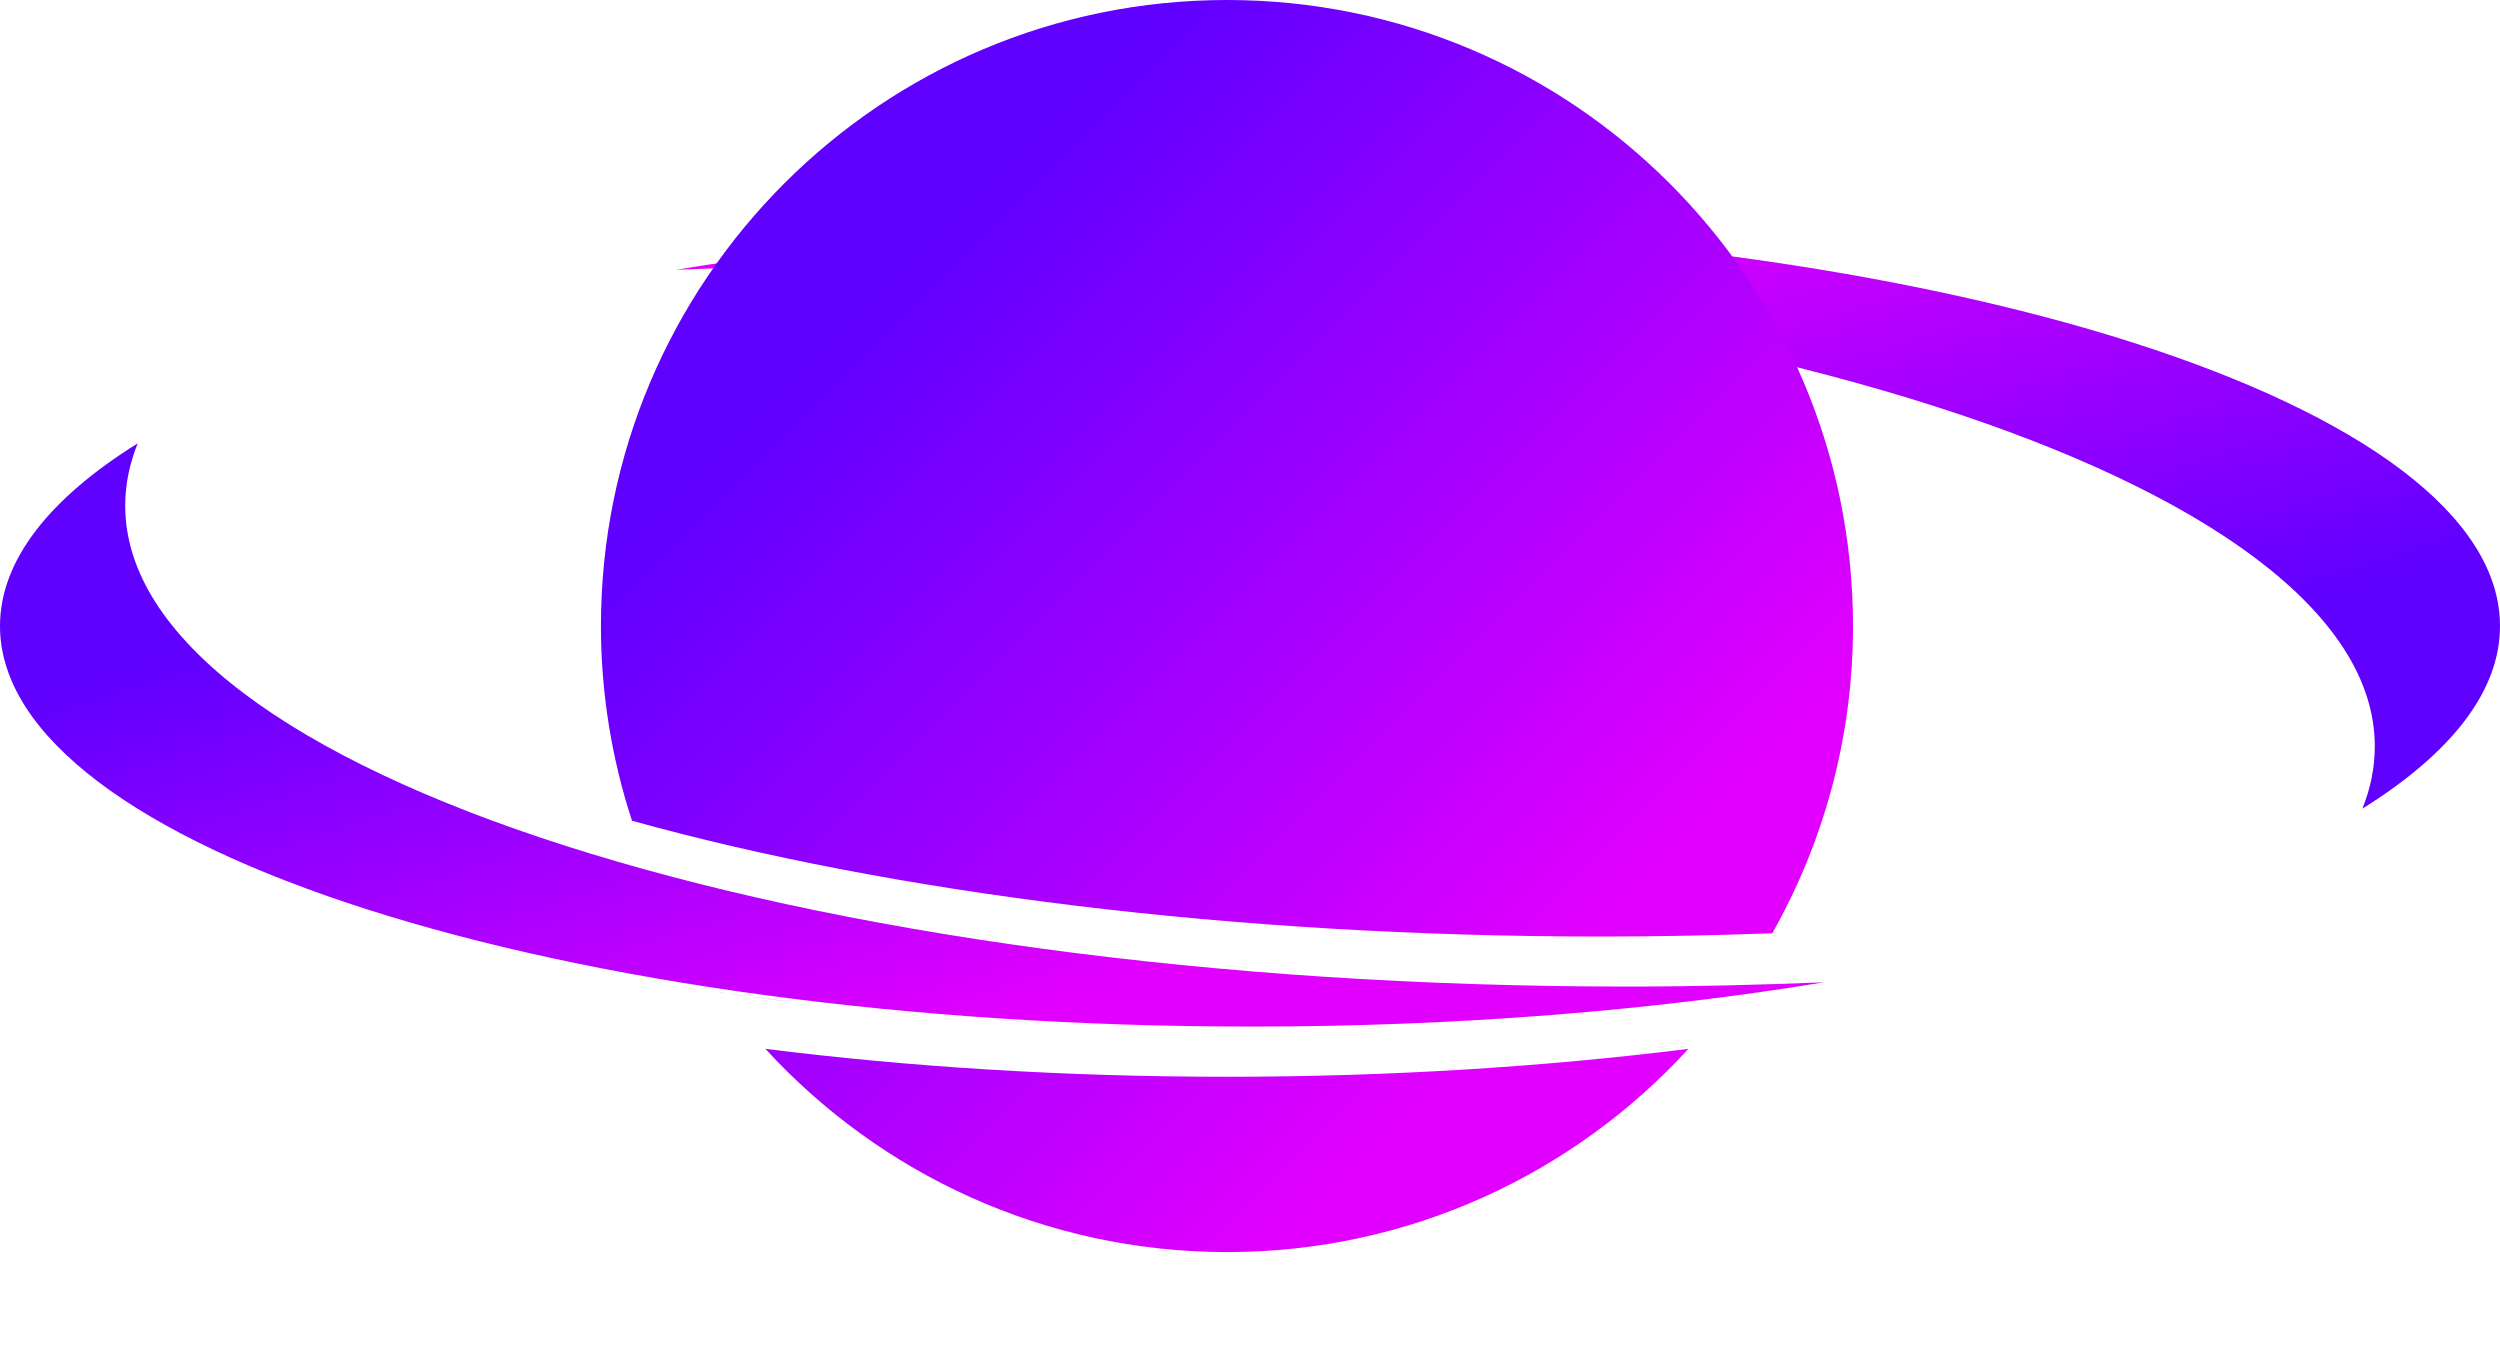
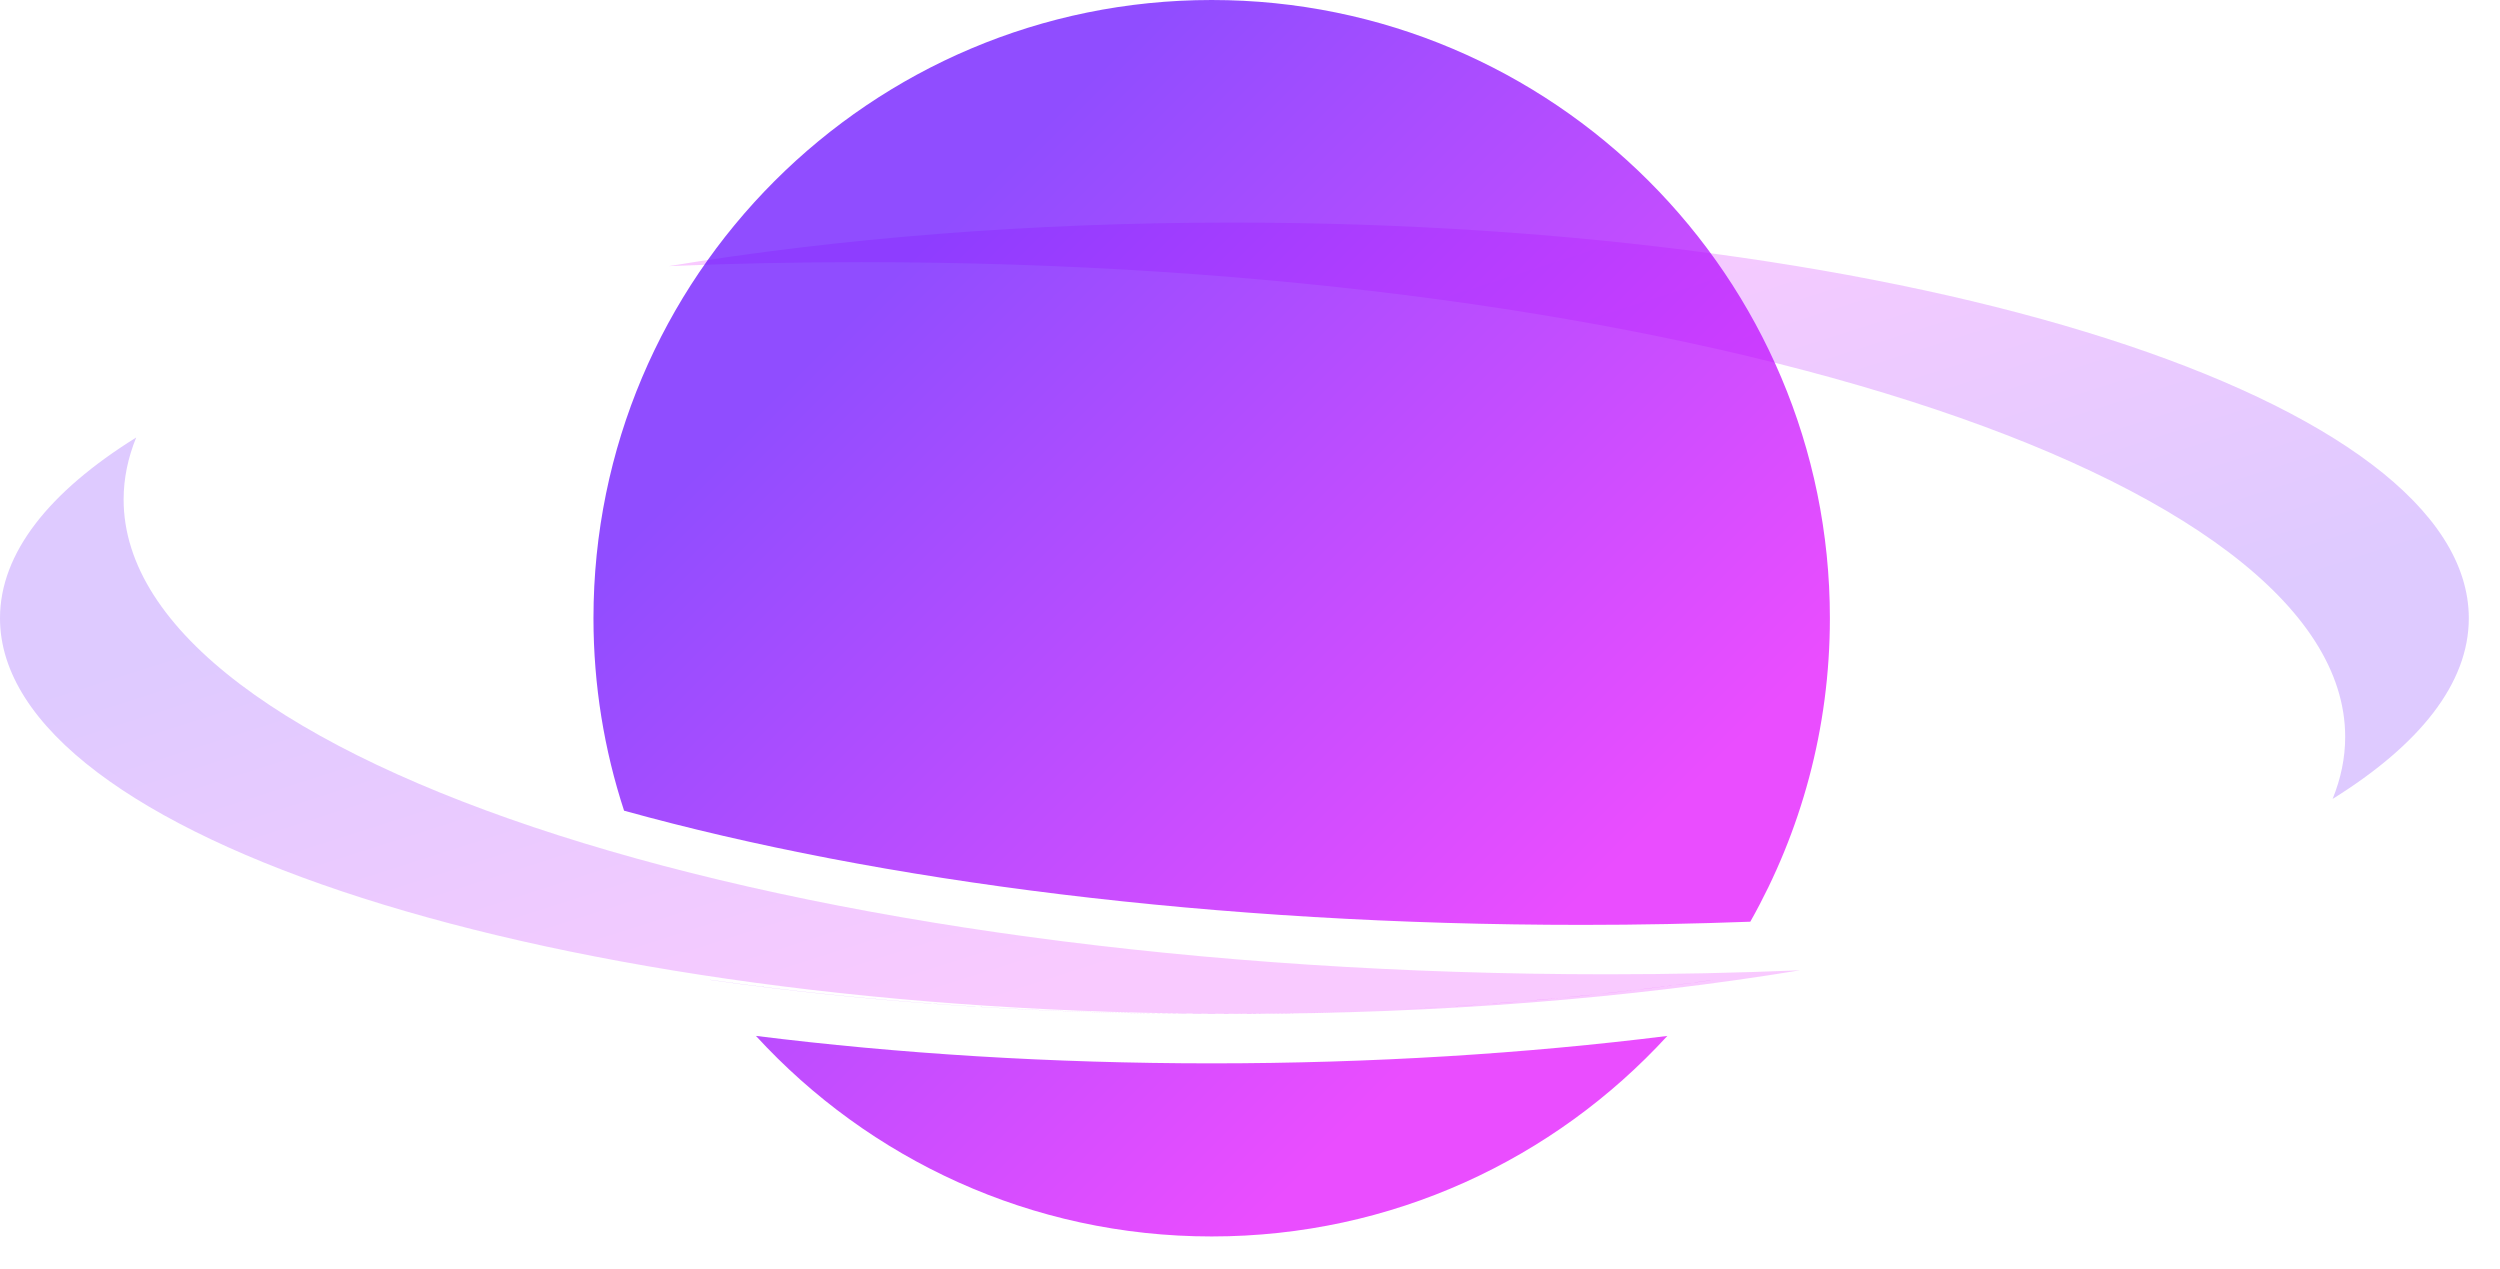
- <svg xmlns="http://www.w3.org/2000/svg" width="2.4rem" height="1.3rem" viewBox="0 0 24 13" fill="none">
-   <path d="M22.679 7.763C22.758 7.567 22.798 7.367 22.798 7.164C22.798 4.615 16.34 2.548 8.374 2.548C7.735 2.548 7.106 2.564 6.489 2.59C8.135 2.319 10.002 2.163 11.98 2.163C18.619 2.163 24 3.886 24 6.01C24 6.642 23.523 7.237 22.679 7.763Z" fill="url(#paint0_linear_948_277)" />
-   <path d="M1.322 4.256C1.243 4.452 1.202 4.652 1.202 4.855C1.202 7.405 7.66 9.471 15.626 9.471C16.265 9.471 16.894 9.455 17.511 9.43C15.865 9.701 13.998 9.855 12.02 9.855C5.382 9.855 0.001 8.134 0 6.01C0 5.378 0.478 4.782 1.322 4.256Z" fill="url(#paint1_linear_948_277)" />
-   <path d="M16.209 10.069C15.11 11.268 13.533 12.02 11.779 12.02C10.025 12.019 8.447 11.268 7.348 10.069C8.726 10.242 10.22 10.337 11.779 10.337C13.339 10.337 14.833 10.241 16.209 10.069ZM9.357 9.778C9.944 9.817 10.546 9.842 11.161 9.852L10.55 9.837C10.348 9.83 10.148 9.822 9.949 9.812L9.357 9.778ZM14.649 9.746C13.729 9.818 12.768 9.856 11.779 9.856C12.521 9.856 13.247 9.834 13.952 9.793L14.649 9.746ZM16.65 9.526C16.435 9.557 16.217 9.587 15.996 9.613L15.331 9.686C15.783 9.641 16.223 9.587 16.651 9.526H16.65ZM7.1 9.554L7.646 9.623C7.395 9.594 7.148 9.561 6.906 9.526V9.525C6.97 9.535 7.035 9.545 7.1 9.554ZM11.779 0C15.098 0 17.788 2.691 17.789 6.01C17.789 7.082 17.506 8.088 17.014 8.959C16.48 8.979 15.936 8.991 15.385 8.991C11.803 8.991 8.546 8.567 6.067 7.879C5.875 7.291 5.769 6.662 5.769 6.01C5.769 2.691 8.46 0 11.779 0Z" fill="url(#paint2_linear_948_277)" />
+ <svg xmlns="http://www.w3.org/2000/svg" width="67" height="34" viewBox="0 0 67 34" fill="none">
+   <g opacity="0.3">
+     <path d="M62.514 21.411C62.735 20.867 62.851 20.312 62.851 19.749C62.85 12.722 45.047 7.026 23.087 7.026C21.337 7.026 19.613 7.062 17.923 7.132C22.452 6.388 27.586 5.965 33.027 5.965C51.328 5.965 66.164 10.712 66.164 16.569C66.164 18.314 64.847 19.96 62.514 21.411Z" fill="url(#paint0_linear_948_6518)" fill-opacity="0.7" />
+     <path d="M3.65 11.725C3.429 12.269 3.313 12.824 3.313 13.387C3.314 20.414 21.117 26.111 43.077 26.111C44.827 26.111 46.551 26.074 48.241 26.004C43.712 26.748 38.578 27.171 33.137 27.171C14.836 27.171 8.05346e-07 22.424 0 16.568C0 14.823 1.317 13.177 3.65 11.725Z" fill="url(#paint1_linear_948_6518)" fill-opacity="0.7" />
+   </g>
+   <path d="M20.259 27.762C24.056 28.236 28.176 28.498 32.473 28.498C36.775 28.498 40.893 28.237 44.685 27.763C41.656 31.065 37.307 33.137 32.473 33.137C27.638 33.137 23.288 31.065 20.259 27.762ZM19.034 26.26C23.142 26.844 27.689 27.172 32.473 27.172C33.495 27.172 34.507 27.157 35.506 27.128L36.5 27.095C35.18 27.146 33.836 27.173 32.473 27.173C27.689 27.173 23.142 26.846 19.035 26.262L19.034 26.26ZM45.907 26.264C43.556 26.598 41.062 26.848 38.462 27L37.486 27.052C40.439 26.908 43.265 26.638 45.908 26.263L45.907 26.264ZM32.473 0C41.623 0 49.041 7.418 49.041 16.568C49.041 19.525 48.265 22.299 46.908 24.702C45.434 24.756 43.934 24.787 42.414 24.787C32.54 24.787 23.558 23.622 16.725 21.726C16.194 20.102 15.905 18.369 15.905 16.568C15.905 7.418 23.323 1.85649e-05 32.473 0Z" fill="url(#paint2_linear_948_6518)" fill-opacity="0.7" />
  <defs>
-     <linearGradient id="paint0_linear_948_277" x1="19.914" y1="6.456" x2="18.181" y2="1.037" gradientUnits="userSpaceOnUse">
+     <linearGradient id="paint0_linear_948_6518" x1="54.908" y1="17.807" x2="50.123" y2="2.863" gradientUnits="userSpaceOnUse">
      <stop stop-color="#6000FF" />
      <stop offset="1" stop-color="#E100FF" />
    </linearGradient>
-     <linearGradient id="paint1_linear_948_277" x1="4.086" y1="5.562" x2="5.819" y2="10.981" gradientUnits="userSpaceOnUse">
+     <linearGradient id="paint1_linear_948_6518" x1="11.256" y1="15.329" x2="16.041" y2="30.273" gradientUnits="userSpaceOnUse">
      <stop stop-color="#6000FF" />
      <stop offset="1" stop-color="#E100FF" />
    </linearGradient>
-     <linearGradient id="paint2_linear_948_277" x1="8.574" y1="2.805" x2="14.984" y2="9.215" gradientUnits="userSpaceOnUse">
+     <linearGradient id="paint2_linear_948_6518" x1="23.636" y1="7.732" x2="41.309" y2="25.405" gradientUnits="userSpaceOnUse">
      <stop stop-color="#6000FF" />
      <stop offset="1" stop-color="#E100FF" />
    </linearGradient>
  </defs>
</svg>
